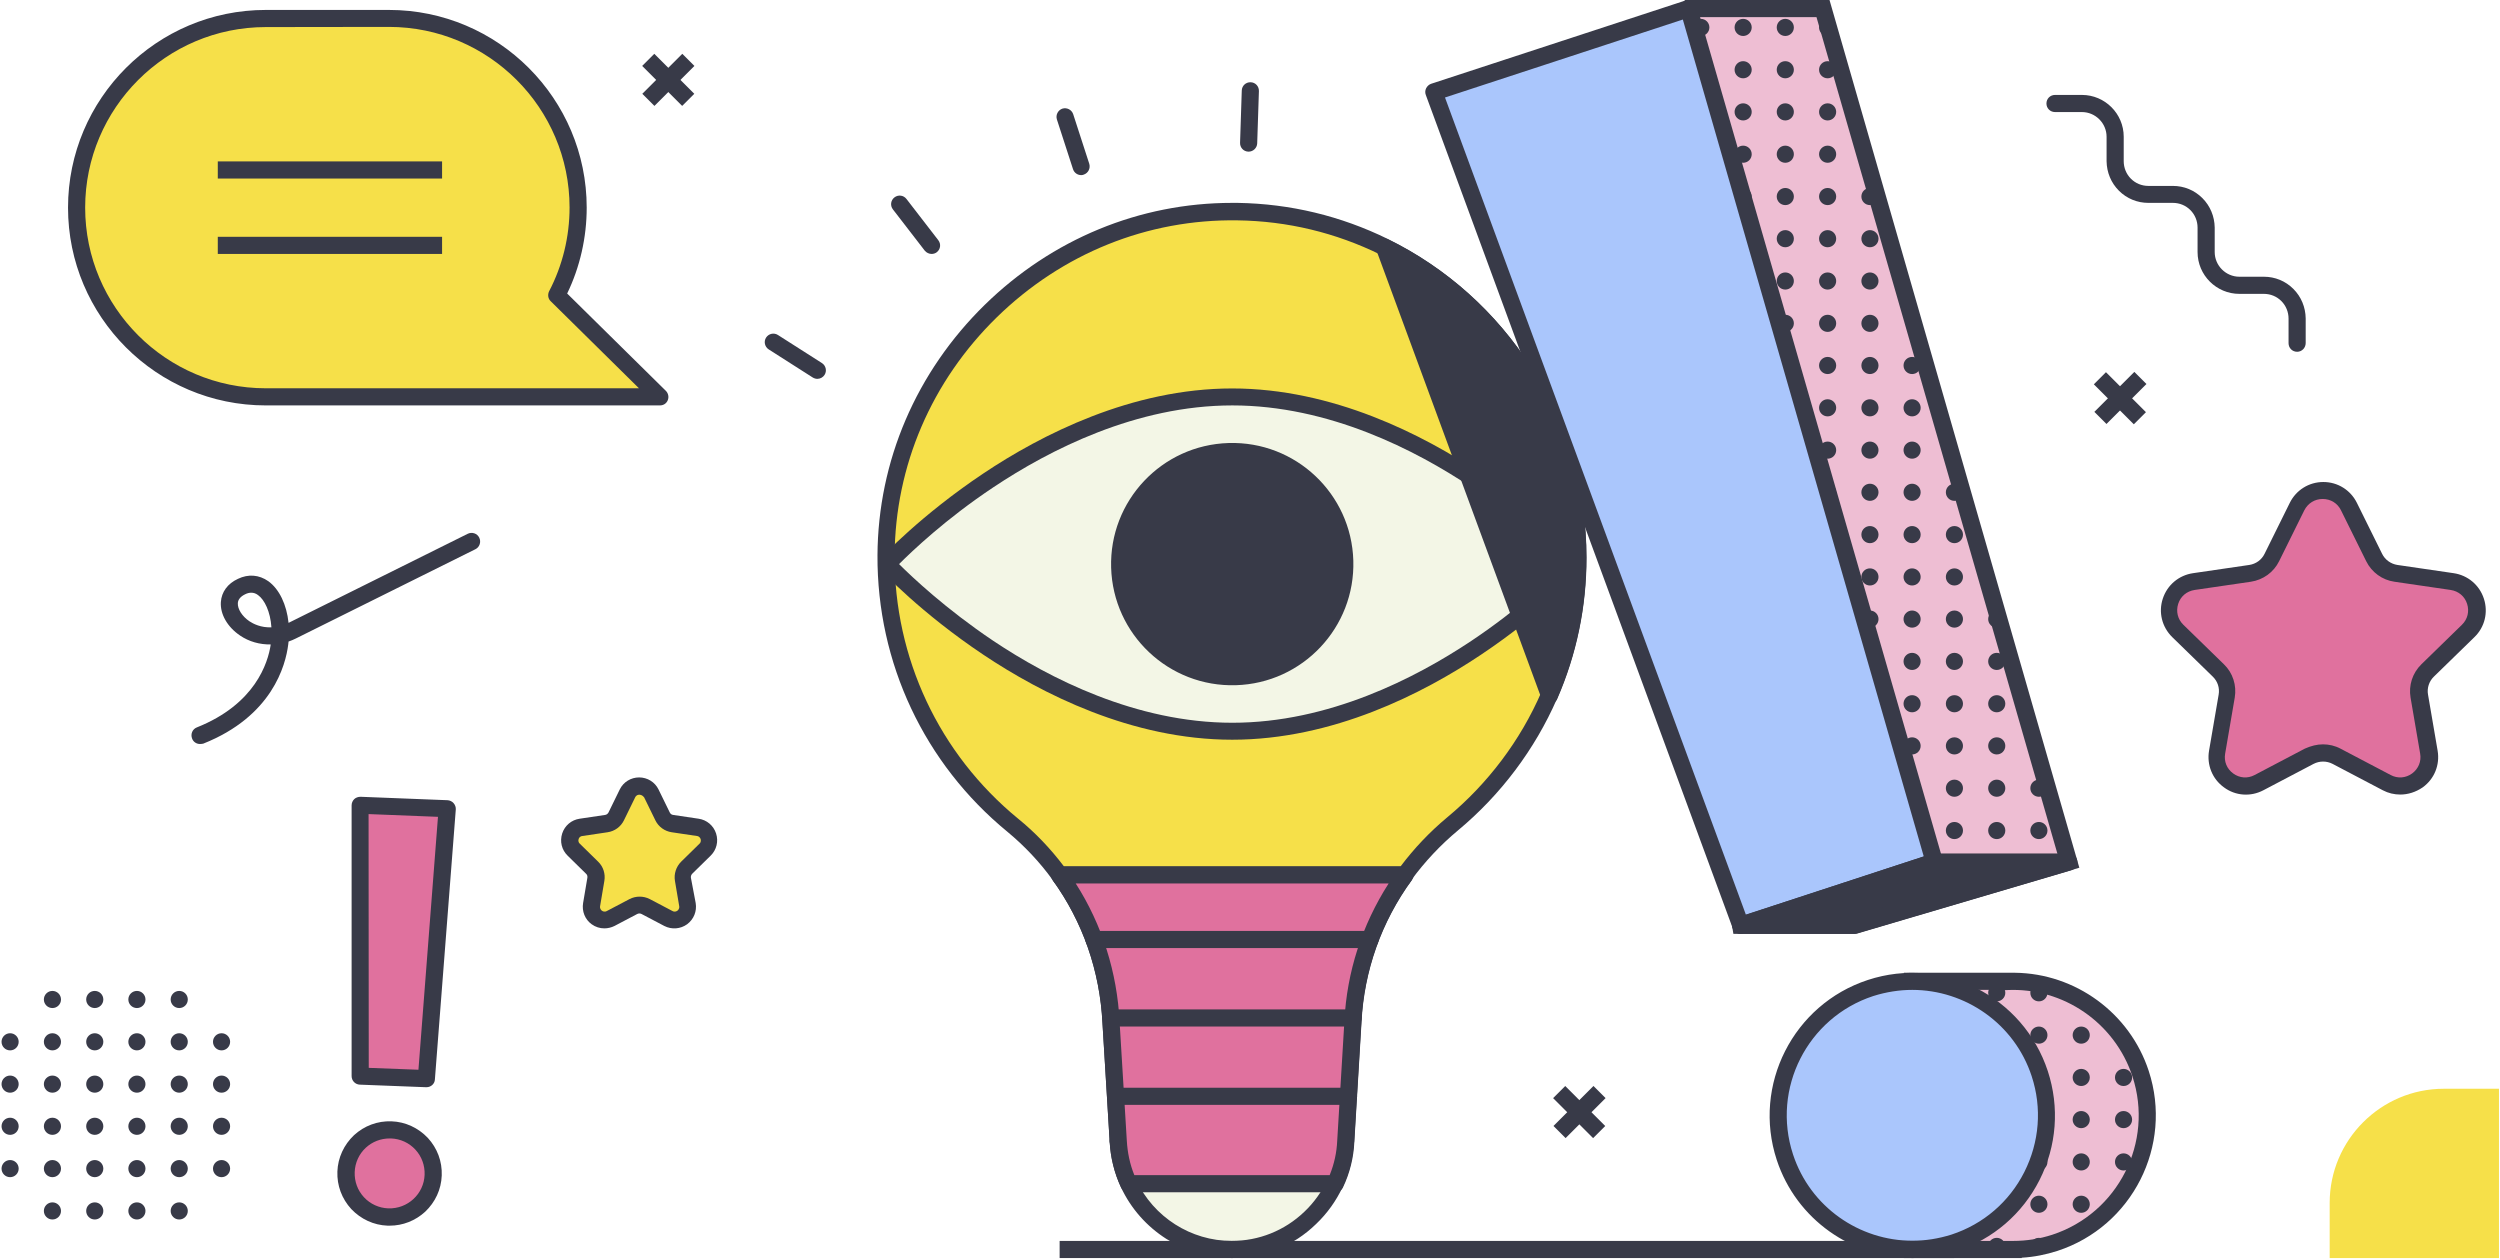
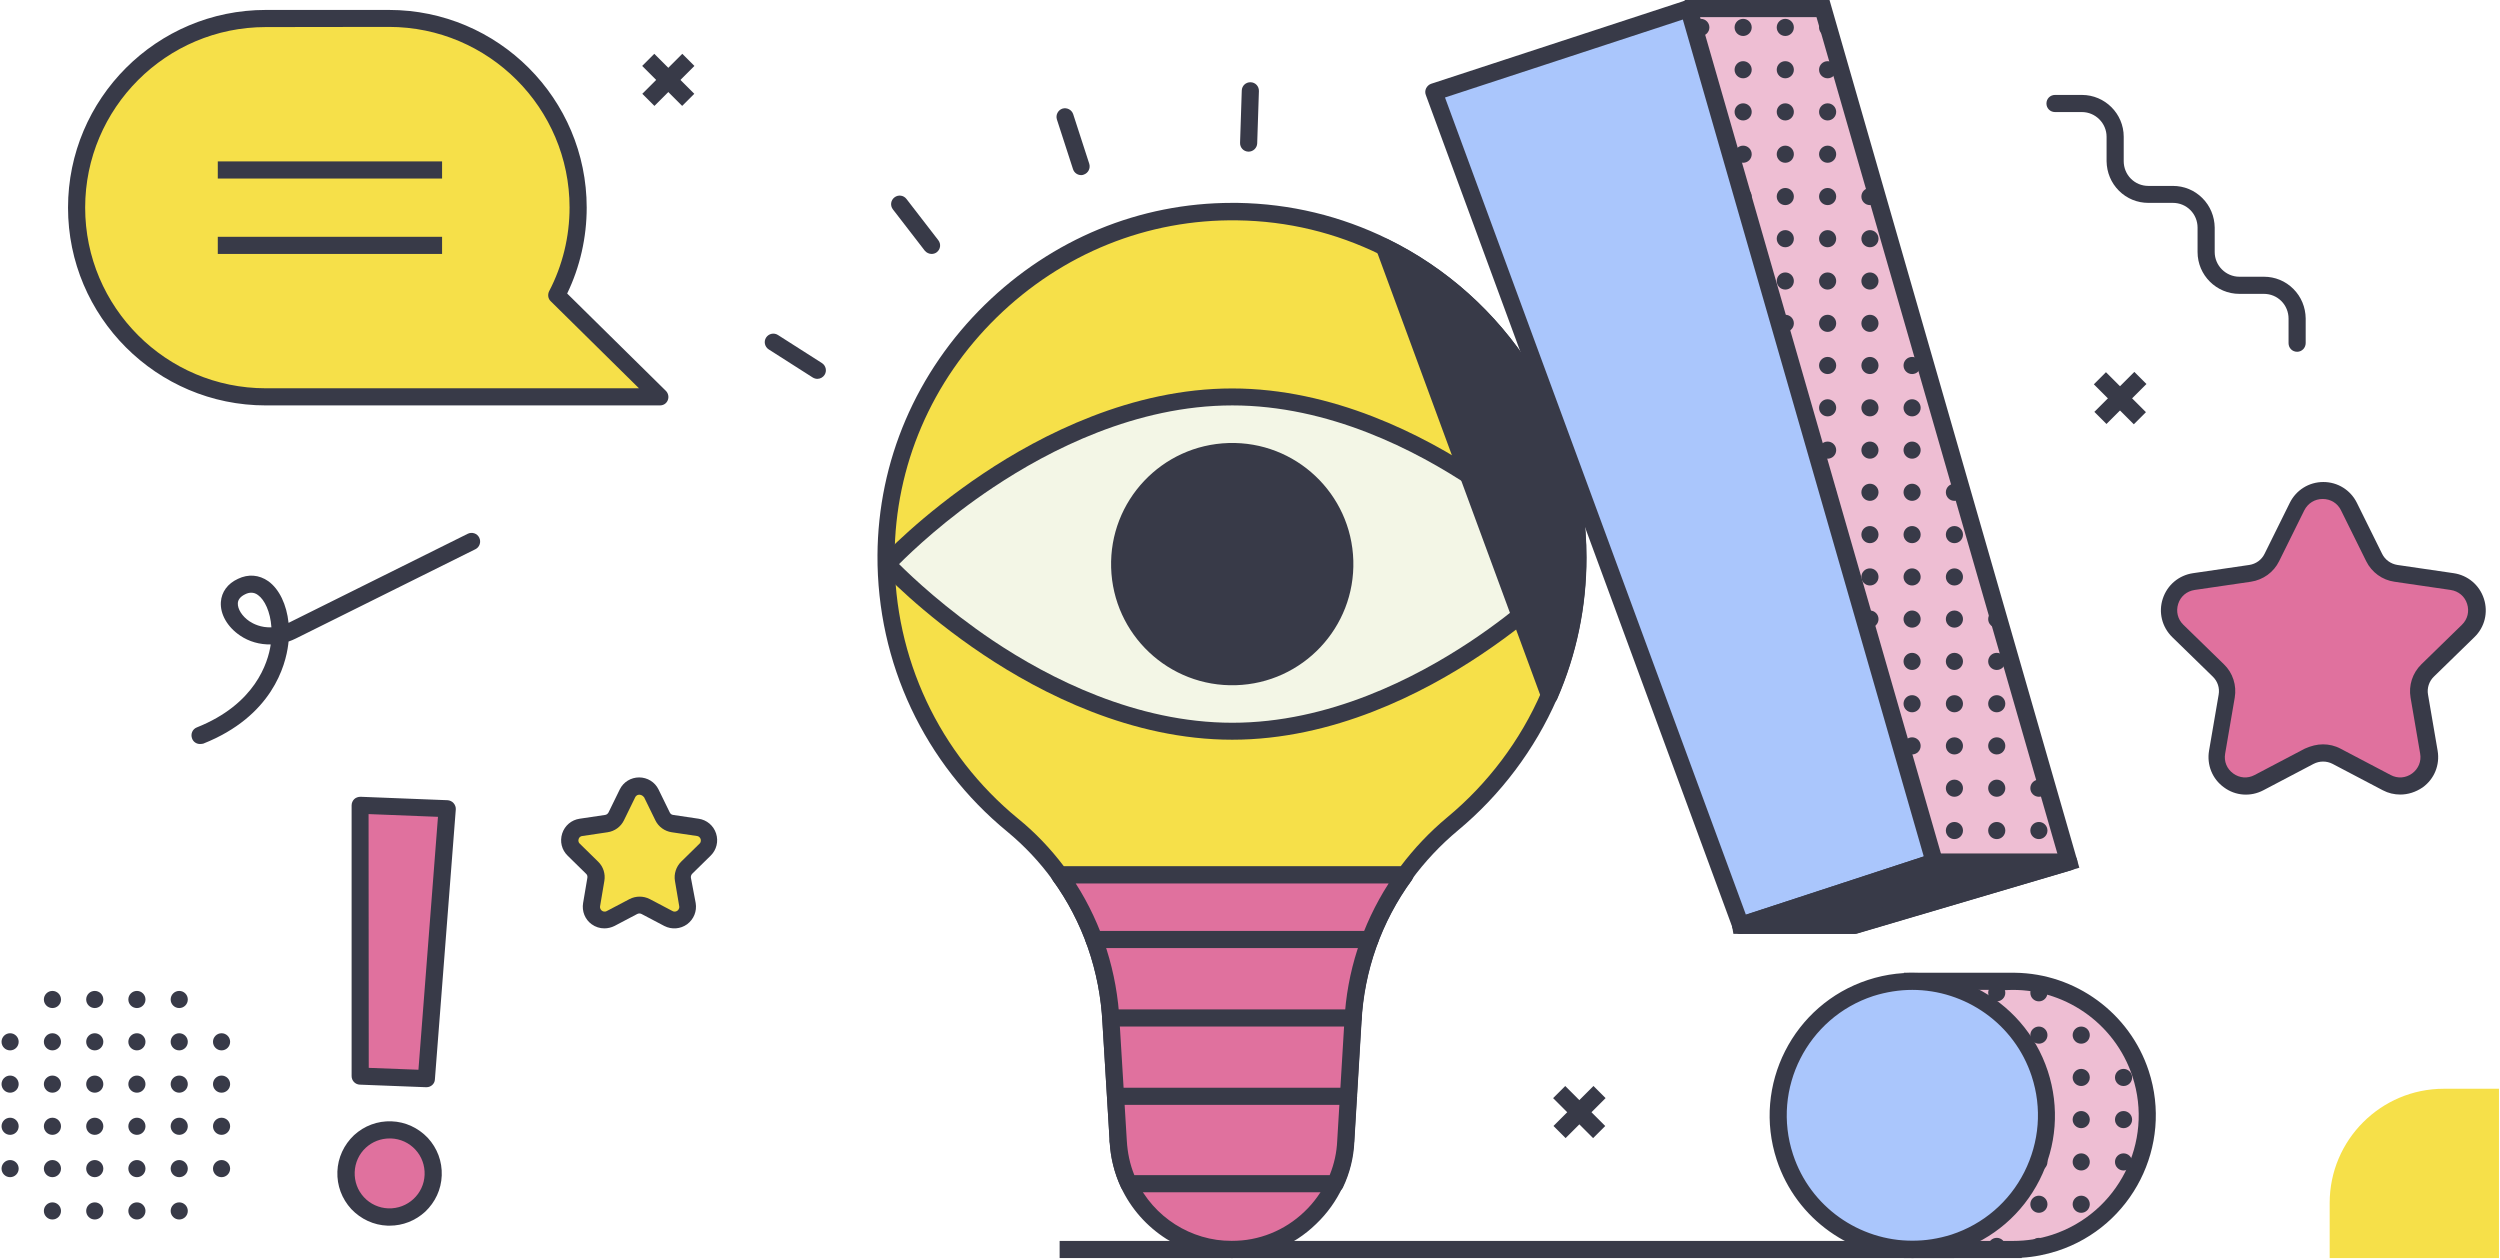
<svg xmlns="http://www.w3.org/2000/svg" width="1459px" height="735px" viewBox="0 0 1459 735" version="1.1">
  <g id="Page-1" stroke="none" stroke-width="1" fill="none" fill-rule="evenodd">
    <g id="genius-idea" transform="translate(-241, -183)">
      <g id="Group" transform="translate(220, 169)">
        <g transform="translate(533, 132)" fill-rule="nonzero">
          <g>
            <g>
              <path d="M408.9,207.5 C408.9,236.1 403,263.2 392.3,287.9 C379.6,317.2 360.1,342.9 335.9,363 C325.3,371.8 315.9,381.8 308,392.7 L106.4,392.7 C98.6,382 89.5,372.2 79.1,363.7 C33.7,326.4 4.8,269.7 5.2,206.3 C5.9,95.1 99.3,3.9 210.4,5.6 C241.1,6.1 270,13.4 295.9,26.1 C362.8,59 408.9,127.8 408.9,207.5 Z" id="Path" fill="#F6E049" />
              <path d="M310.4,397.6 L103.8,397.6 L102.3,395.5 C94.7,385 85.8,375.6 75.9,367.4 C27.4,327.6 -0.2,268.8 0.098,206.1 C0.4,151 22.7,99.1 62.7,59.9 C102,21.5 153.1,0.4 207,0.4 C208.1,0.4 209.2,0.4 210.3,0.4 C241,0.9 270.5,8 298,21.5 C332.2,38.3 361.1,64.2 381.6,96.4 C402.7,129.5 413.8,167.8 413.8,207.3 C413.8,235.9 408.1,263.6 396.7,289.7 C383.8,319.3 363.8,345.9 338.9,366.6 C328.7,375.1 319.6,384.8 311.8,395.4 L310.4,397.6 Z M108.9,387.6 L305.4,387.6 C313.3,377.1 322.4,367.5 332.6,359 C356.4,339.3 375.4,314 387.6,285.8 C398.4,261 403.8,234.7 403.8,207.4 C403.8,169.9 393.2,133.4 373.2,101.9 C353.7,71.2 326.2,46.6 293.6,30.6 C267.5,17.8 239.4,11 210.2,10.6 C157.7,9.8 107.9,29.9 69.7,67.2 C31.6,104.5 10.4,153.9 10.097,206.3 C9.8,266 36,321.9 82.2,359.8 C92.2,367.9 101.1,377.3 108.9,387.6 Z" id="Shape" fill="#383A48" />
            </g>
            <g transform="translate(102, 389)" id="Path">
              <path d="M205.9,3.6 C187.9,28.4 177.1,57.9 175.6,89.1 L171.4,158.9 L38.6,158.9 L34.4,89.7 C32.9,58.4 22.4,28.4 4.3,3.6" fill="#F6E049" />
              <path d="M171.4,164 L38.6,164 C36,164 33.8,161.9 33.6,159.3 L29.4,90.1 C27.9,59.7 17.9,30.9 0.3,6.6 L8.4,0.7 C27.1,26.6 37.9,57.3 39.4,89.5 L43.3,153.9 L166.6,153.9 L170.5,88.8 C172,57.1 182.8,26.6 201.8,0.6 L209.9,6.5 C192.1,30.9 182,59.6 180.5,89.3 L176.3,159.2 C176.2,161.9 174,164 171.4,164 Z" fill="#383A48" />
            </g>
            <g transform="translate(135, 542)" id="Path">
-               <path d="M138.4,6 C138,14.9 135.8,23.2 132.3,30.8 C128.8,38.4 123.8,45.2 117.9,50.9 C106,62.3 89.8,69.2 72.1,69.2 C45.5,69.2 22.4,53.5 11.8,30.8 C8.3,23.2 6.1,14.8 5.7,6" fill="#F3F6E6" />
+               <path d="M138.4,6 C138,14.9 135.8,23.2 132.3,30.8 C128.8,38.4 123.8,45.2 117.9,50.9 C106,62.3 89.8,69.2 72.1,69.2 C45.5,69.2 22.4,53.5 11.8,30.8 C8.3,23.2 6.1,14.8 5.7,6" fill="#E0719E" />
              <path d="M72,74.2 C44.3,74.2 18.9,58 7.2,32.9 C3.3,24.5 1.1,15.5 0.6,6.2 C0.5,3.4 2.6,1.1 5.3,1 C8,0.9 10.4,3 10.5,5.7 C10.9,13.7 12.8,21.5 16.1,28.7 C26.2,50.3 48,64.2 71.8,64.2 C87.7,64.2 102.7,58.2 114.2,47.2 C119.8,41.9 124.3,35.6 127.6,28.6 C131,21.4 132.9,13.6 133.2,5.6 C133.3,2.8 135.7,0.7 138.4,0.8 C141.2,0.9 143.3,3.3 143.2,6 C142.8,15.3 140.5,24.3 136.6,32.7 C132.8,40.8 127.6,48.1 121.1,54.3 C107.9,67.2 90.4,74.2 72,74.2 Z" fill="#383A48" />
            </g>
            <g transform="translate(101, 387)">
              <path d="M206.9,5.6 C188.9,30.4 178.1,59.9 176.6,91.1 L172.4,160.9 C172,169.8 169.8,178.1 166.3,185.7 L45.7,185.7 C42.2,178.1 40,169.7 39.6,160.9 L35.4,91.7 C33.9,60.4 23.4,30.4 5.3,5.6 L206.9,5.6 L206.9,5.6 Z" id="Path" fill="#E0719E" />
              <path d="M166.3,190.8 L45.7,190.8 C43.8,190.8 42,189.7 41.2,187.9 C37.3,179.5 35.1,170.5 34.6,161.2 L30.4,92.1 C28.9,61.7 18.9,32.9 1.3,8.6 C0.2,7.1 -5.49560397e-15,5.1 0.9,3.4 C1.8,1.7 3.5,0.7 5.4,0.7 L206.9,0.7 C208.8,0.7 210.5,1.8 211.4,3.4 C212.3,5.1 212.1,7.1 211,8.6 C193.2,33 183.1,61.7 181.6,91.4 L177.4,161.3 C177,170.5 174.8,179.5 170.8,187.9 C170,189.7 168.2,190.8 166.3,190.8 Z M49,180.8 L163,180.8 C165.6,174.4 167.1,167.7 167.4,160.7 L171.6,90.8 C173,62.3 181.9,34.8 197.4,10.6 L14.8,10.6 C30.2,34.7 39,62.5 40.4,91.5 L44.6,160.6 C45,167.7 46.4,174.4 49,180.8 Z" id="Shape" fill="#383A48" />
            </g>
          </g>
          <g transform="translate(0, 108)">
            <path d="M408.6,103.2 C408.6,103.2 318.4,200.7 207.1,200.7 C95.8,200.7 5.6,103.2 5.6,103.2 C5.6,103.2 95.8,5.7 207.1,5.7 C318.4,5.7 408.6,103.2 408.6,103.2 Z" id="Path" fill="#F3F6E6" />
            <path d="M207.1,205.7 C148.4,205.7 95.7,178.7 61.9,156.1 C25.4,131.7 2.9,107.6 2,106.6 C0.2,104.7 0.2,101.7 2,99.8 C2.9,98.8 25.4,74.7 61.9,50.3 C95.7,27.7 148.4,0.7 207.1,0.7 C265.8,0.7 318.5,27.7 352.3,50.3 C388.8,74.7 411.3,98.8 412.2,99.8 C414,101.7 414,104.7 412.2,106.6 C411.3,107.6 388.8,131.7 352.3,156.1 C318.5,178.7 265.9,205.7 207.1,205.7 Z M12.7,103.2 C20.2,110.7 40,129.4 67.7,148 C100.3,169.8 151,195.8 207.2,195.8 C263.4,195.8 314,169.8 346.7,148 C374.4,129.5 394.2,110.7 401.7,103.2 C394.2,95.7 374.4,77 346.7,58.4 C314.1,36.6 263.4,10.6 207.2,10.6 C151,10.6 100.4,36.6 67.7,58.4 C39.9,76.9 20.2,95.7 12.7,103.2 Z" id="Shape" fill="#383A48" />
          </g>
          <circle id="Oval" fill="#383A48" transform="translate(207.1287, 211.2173) rotate(-1.682281) translate(-207.1287, -211.2173) " cx="207.129" cy="211.217" r="70.702" />
          <path d="M287.5,435.3 L126.5,435.3 C123.7,435.3 121.5,433.1 121.5,430.3 C121.5,427.5 123.7,425.3 126.5,425.3 L287.5,425.3 C290.3,425.3 292.5,427.5 292.5,430.3 C292.5,433.1 290.3,435.3 287.5,435.3 Z" id="Path" fill="#383A48" />
          <path d="M277.6,481.1 L136.5,481.1 C133.7,481.1 131.5,478.9 131.5,476.1 C131.5,473.3 133.7,471.1 136.5,471.1 L277.6,471.1 C280.4,471.1 282.6,473.3 282.6,476.1 C282.6,478.9 280.4,481.1 277.6,481.1 Z" id="Path" fill="#383A48" />
          <path d="M275,526.8 L139.1,526.8 C136.3,526.8 134.1,524.6 134.1,521.8 C134.1,519 136.3,516.8 139.1,516.8 L275,516.8 C277.8,516.8 280,519 280,521.8 C280,524.6 277.7,526.8 275,526.8 Z" id="Path" fill="#383A48" />
        </g>
        <g transform="translate(217, 479)" fill-rule="nonzero">
          <g transform="translate(9, 0)">
            <polygon id="Path" fill="#E0719E" points="43.9 164.5 5.2 163 5.2 5 56.1 7" />
            <path d="M43.9,169.5 C43.8,169.5 43.8,169.5 43.7,169.5 L5,168 C2.3,167.9 0.2,165.7 0.2,163 L0.2,5 C0.2,3.6 0.8,2.3 1.7,1.4 C2.6,0.5 4,0 5.4,0 L56.2,2 C57.6,2.1 58.8,2.7 59.7,3.7 C60.6,4.7 61.1,6.1 61,7.4 L48.8,165 C48.7,167.5 46.5,169.5 43.9,169.5 Z M10.2,158.2 L39.2,159.3 L50.6,11.7 L10.1,10.1 L10.2,158.2 Z" id="Shape" fill="#383A48" />
          </g>
          <g transform="translate(0, 189)">
            <circle id="Oval" fill="#E0719E" cx="31.4" cy="30.9" r="25.4" />
            <path d="M31.4,61.3 C31,61.3 30.6,61.3 30.2,61.3 C22.1,61 14.6,57.5 9,51.6 C3.5,45.6 0.6,37.9 0.9,29.7 C1.2,21.6 4.7,14.1 10.6,8.5 C16.6,3 24.3,0.1 32.5,0.4 C40.6,0.7 48.1,4.2 53.7,10.1 C59.2,16.1 62.1,23.8 61.8,32 C61.5,40.2 58,47.6 52.1,53.2 C46.4,58.4 39.1,61.3 31.4,61.3 Z M31.4,10.4 C26.2,10.4 21.3,12.3 17.5,15.8 C13.5,19.5 11.2,24.6 11,30 C10.8,35.5 12.7,40.7 16.4,44.7 C20.1,48.7 25.2,51 30.6,51.2 C41.9,51.6 51.4,42.8 51.8,31.6 C52,26.1 50.1,20.9 46.4,16.9 C42.7,12.9 37.6,10.6 32.2,10.4 C31.9,10.4 31.6,10.4 31.4,10.4 Z" id="Shape" fill="#383A48" />
          </g>
        </g>
        <g transform="translate(348, 467)" fill-rule="nonzero">
          <path d="M53,10 L59.6,23.5 C60.7,25.8 62.9,27.3 65.4,27.7 L80.2,29.9 C86.5,30.8 89,38.5 84.4,42.9 L73.7,53.4 C71.9,55.2 71.1,57.7 71.5,60.2 L74,75 C75.1,81.2 68.5,86 62.9,83.1 L49.6,76.1 C47.4,74.9 44.7,74.9 42.5,76.1 L29.2,83.1 C23.6,86 17,81.3 18.1,75 L20.6,60.2 C21,57.7 20.2,55.2 18.4,53.4 L7.7,42.9 C3.2,38.5 5.7,30.8 11.9,29.9 L26.7,27.7 C29.2,27.3 31.3,25.8 32.5,23.5 L39.1,10 C42.1,4.3 50.2,4.3 53,10 Z" id="Path" fill="#F6E049" />
          <path d="M25.7,88.8 C23.1,88.8 20.5,88 18.3,86.4 C14.4,83.6 12.5,78.8 13.3,74 L15.8,59.2 C15.9,58.3 15.7,57.5 15,56.9 L4.3,46.4 C0.8,43 -0.4,38.1 1.1,33.4 C2.6,28.8 6.5,25.5 11.3,24.8 L26.1,22.6 C27,22.5 27.7,21.9 28.1,21.2 L34.7,7.7 C36.8,3.4 41.2,0.7 46,0.7 C50.8,0.7 55.2,3.4 57.3,7.7 L63.9,21.2 C64.3,22 65,22.5 65.9,22.6 L80.7,24.8 C85.5,25.5 89.4,28.8 90.9,33.4 C92.4,38 91.2,43 87.7,46.4 L77,56.9 C76.4,57.5 76.1,58.4 76.2,59.2 L79,74 C79.8,78.8 77.9,83.5 74,86.4 C70.1,89.2 65,89.6 60.7,87.4 L47.4,80.4 C46.6,80 45.7,80 44.9,80.4 L31.6,87.4 C29.8,88.3 27.7,88.8 25.7,88.8 Z M46.1,10.8 C45.6,10.8 44.4,10.9 43.7,12.3 L37.1,25.8 C35.3,29.5 31.7,32.1 27.6,32.7 L12.8,34.9 C11.3,35.1 10.8,36.2 10.7,36.7 C10.5,37.2 10.3,38.4 11.4,39.4 L22.1,49.9 C25.1,52.8 26.4,57 25.7,61.1 L23.2,75.9 C23,77.4 23.9,78.2 24.3,78.5 C24.7,78.8 25.8,79.4 27.1,78.7 L40.4,71.7 C44.1,69.8 48.5,69.8 52.2,71.7 L65.5,78.7 C66.8,79.4 67.9,78.8 68.3,78.5 C68.7,78.2 69.6,77.4 69.4,75.9 L66.9,61.1 C66.2,57 67.6,52.8 70.5,49.9 L81.2,39.4 C82.3,38.4 82,37.2 81.9,36.7 C81.7,36.2 81.2,35.1 79.8,34.9 L65,32.7 C60.9,32.1 57.3,29.5 55.5,25.8 L48.9,12.3 C47.8,10.9 46.6,10.8 46.1,10.8 Z" id="Shape" fill="#383A48" />
        </g>
        <g transform="translate(1282, 295)" fill-rule="nonzero">
          <path d="M109.8,14.7 L124.5,44.4 C127,49.4 131.7,52.8 137.2,53.6 L170,58.4 C183.9,60.4 189.4,77.4 179.4,87.2 L155.7,110.3 C151.7,114.2 149.9,119.8 150.8,125.2 L156.4,157.9 C158.8,171.7 144.3,182.2 131.9,175.7 L102.6,160.3 C97.7,157.7 91.8,157.7 86.9,160.3 L57.6,175.7 C45.2,182.2 30.7,171.7 33.1,157.9 L38.7,125.2 C39.6,119.7 37.8,114.1 33.8,110.3 L10.1,87.2 C0.1,77.4 5.6,60.4 19.5,58.4 L52.3,53.6 C57.8,52.8 62.6,49.3 65,44.4 L79.7,14.7 C85.7,2.1 103.6,2.1 109.8,14.7 Z" id="Path" fill="#E0719E" />
          <path d="M139.8,182.7 C136.3,182.7 132.8,181.9 129.6,180.2 L100.3,164.8 C96.8,163 92.7,163 89.2,164.8 L59.9,180.2 C52.5,184.1 43.6,183.5 36.9,178.5 C30.1,173.6 26.8,165.4 28.2,157.1 L33.8,124.4 C34.5,120.5 33.2,116.6 30.4,113.9 L6.7,90.8 C0.7,84.9 -1.4,76.3 1.2,68.4 C3.8,60.4 10.6,54.7 18.9,53.5 L51.7,48.7 C55.6,48.1 58.9,45.7 60.6,42.2 L75.3,12.5 C79,5 86.5,0.3 94.9,0.3 C103.3,0.3 110.8,5 114.5,12.5 L129.2,42.2 C130.9,45.7 134.3,48.1 138.1,48.7 L170.9,53.5 C179.2,54.7 186,60.4 188.6,68.4 C191.2,76.4 189.1,85 183.1,90.8 L159.4,113.9 C156.6,116.6 155.3,120.6 156,124.4 L161.6,157.1 C163,165.4 159.7,173.6 152.9,178.5 C148.8,181.3 144.3,182.7 139.8,182.7 Z M94.7,153.4 C98.2,153.4 101.7,154.2 104.9,155.9 L134.2,171.3 C138.3,173.5 143,173.1 146.7,170.4 C150.4,167.7 152.2,163.3 151.4,158.8 L145.8,126.1 C144.6,119 146.9,111.8 152.1,106.7 L175.8,83.6 C179.1,80.4 180.2,75.8 178.8,71.4 C177.4,67 173.8,64 169.2,63.3 L136.4,58.5 C129.3,57.5 123.1,53 119.9,46.5 L105.2,16.8 C103.2,12.7 99.2,10.2 94.5,10.2 C89.9,10.2 85.9,12.7 83.8,16.8 L69.1,46.5 C65.9,53 59.8,57.4 52.6,58.5 L19.8,63.3 C15.2,64 11.6,67 10.2,71.4 C8.8,75.8 9.9,80.4 13.2,83.6 L36.9,106.7 C42.1,111.7 44.4,119 43.2,126.1 L37.6,158.8 C36.8,163.4 38.6,167.7 42.3,170.4 C46,173.1 50.7,173.5 54.8,171.3 L84.1,155.9 C87.7,154.3 91.2,153.4 94.7,153.4 Z" id="Shape" fill="#383A48" />
        </g>
        <g transform="translate(60, 19)">
          <g fill-rule="nonzero">
            <path d="M116.1,5.8 L188,5.8 C249,5.8 298.4,55.2 298.4,116.2 L298.4,116.2 C298.4,134.6 293.9,152 285.9,167.3 L346.1,226.6 L188,226.6 L116.1,226.6 C55.1,226.6 5.7,177.2 5.7,116.2 L5.7,116.2 C5.7,55.2 55.1,5.8 116.1,5.8 Z" id="Path" fill="#F6E049" />
            <path d="M346.1,231.6 L116.1,231.6 C52.4,231.6 0.7,179.8 0.7,116.2 C0.7,52.5 52.5,0.8 116.1,0.8 L188,0.8 C251.7,0.8 303.4,52.6 303.4,116.2 C303.4,133.5 299.5,150.8 292,166.3 L349.6,223.1 C351,224.5 351.5,226.7 350.7,228.6 C349.9,230.5 348.2,231.6 346.1,231.6 Z M116.1,10.8 C58,10.8 10.7,58.1 10.7,116.2 C10.7,174.3 58,221.6 116.1,221.6 L333.9,221.6 L282.4,170.8 C280.8,169.3 280.5,166.9 281.5,164.9 C289.3,150 293.4,133.1 293.4,116.1 C293.4,58 246.1,10.7 188,10.7 L116.1,10.8 L116.1,10.8 Z" id="Shape" fill="#383A48" />
          </g>
          <g transform="translate(88, 89)">
            <line x1="130.9" y1="5.2" x2="0.1" y2="5.2" id="Path" />
            <rect id="Rectangle" fill="#383A48" fill-rule="nonzero" x="0.1" y="0.2" width="130.9" height="10" />
          </g>
          <g transform="translate(88, 133)">
            <line x1="130.9" y1="5.2" x2="0.1" y2="5.2" id="Path" />
            <rect id="Rectangle" fill="#383A48" fill-rule="nonzero" x="0.1" y="0.2" width="130.9" height="10" />
          </g>
        </g>
        <g transform="translate(467, 62)" fill="#383A48" fill-rule="nonzero" id="Path">
          <path d="M97.7,100.2 C96.2,100.2 94.7,99.5 93.7,98.3 L75.1,74.2 C73.4,72 73.8,68.9 76,67.2 C78.2,65.5 81.3,65.9 83,68.1 L101.6,92.2 C103.3,94.4 102.9,97.5 100.7,99.2 C99.8,99.9 98.7,100.2 97.7,100.2 Z" />
          <path d="M185,54.2 C182.9,54.2 180.9,52.9 180.2,50.7 L170.8,21.7 C170,19.1 171.4,16.3 174,15.4 C176.6,14.6 179.4,16 180.3,18.6 L189.7,47.6 C190.5,50.2 189.1,53 186.5,53.9 C186,54.1 185.5,54.2 185,54.2 Z" />
          <path d="M282.7,40.5 C282.6,40.5 282.6,40.5 282.5,40.5 C279.7,40.4 277.6,38.1 277.7,35.3 L278.7,4.8 C278.8,2 281.1,-0.1 283.9,1.42108547e-13 C286.7,0.1 288.8,2.4 288.7,5.2 L287.7,35.7 C287.6,38.3 285.4,40.5 282.7,40.5 Z" />
          <path d="M31,173.1 C30.1,173.1 29.1,172.8 28.3,172.3 L2.6,155.9 C0.3,154.4 -0.4,151.3 1.1,149 C2.6,146.7 5.7,146 8,147.5 L33.7,163.9 C36,165.4 36.7,168.5 35.2,170.8 C34.3,172.2 32.7,173.1 31,173.1 Z" />
        </g>
        <path d="M137.7,448.2 C135.7,448.2 133.8,447 133.1,445 C132.1,442.4 133.3,439.5 135.9,438.5 C169.8,425 177.4,401 179,390.1 C172.6,390.2 166.4,388.5 161.1,384.9 C153.7,379.9 149.4,372.4 149.9,365.3 C150.3,359.5 153.8,354.6 159.9,351.8 C165.9,348.9 172.2,349.4 177.6,353.2 C184,357.8 188.3,366.9 189.4,377.5 L294,325.5 C296.5,324.3 299.5,325.3 300.7,327.8 C301.9,330.3 300.9,333.3 298.5,334.5 L193.7,386.6 C192.3,387.3 190.9,387.9 189.4,388.4 C189.3,389 189.3,389.6 189.2,390.2 C187.7,402.2 179.9,432 139.6,448 C139,448.1 138.3,448.2 137.7,448.2 Z M167.6,359.9 C166.5,359.9 165.3,360.2 164.1,360.8 C161.4,362.1 159.9,363.9 159.8,366 C159.6,369.4 162.3,373.7 166.6,376.6 C168.7,378 173.3,380.4 179.4,380.1 C178.8,371 175.4,364 171.6,361.3 C170.3,360.3 169,359.9 167.6,359.9 Z" id="Shape" fill="#383A48" fill-rule="nonzero" />
        <path d="M1361.6,219.3 C1358.8,219.3 1356.6,217.1 1356.6,214.3 L1356.6,199.9 C1356.6,196.1 1355.1,192.4 1352.4,189.7 C1349.7,187 1346.1,185.5 1342.2,185.5 L1342.2,185.5 L1327.9,185.5 L1327.9,185.5 C1314.5,185.5 1303.5,174.6 1303.5,161.1 L1303.5,146.8 C1303.5,143 1302,139.3 1299.3,136.6 C1296.6,133.9 1293,132.4 1289.1,132.4 L1289.1,132.4 L1274.8,132.4 L1274.8,132.4 C1268.3,132.4 1262.2,129.9 1257.6,125.3 C1253,120.7 1250.5,114.6 1250.4,108.1 L1250.4,93.8 C1250.4,85.9 1243.9,79.4 1236,79.4 L1236,79.4 L1220.3,79.4 L1220.3,79.4 C1217.5,79.4 1215.3,77.2 1215.3,74.4 C1215.3,71.6 1217.5,69.4 1220.3,69.4 L1236,69.4 L1236,69.4 C1249.4,69.4 1260.4,80.3 1260.4,93.8 L1260.4,108.1 C1260.4,111.9 1261.9,115.6 1264.6,118.3 C1267.3,121 1270.9,122.5 1274.8,122.5 L1274.8,122.5 L1289.1,122.5 L1289.1,122.5 C1295.6,122.5 1301.7,125 1306.3,129.6 C1310.9,134.2 1313.4,140.3 1313.5,146.8 L1313.5,161.1 C1313.5,169 1320,175.5 1327.9,175.5 L1327.9,175.5 L1342.2,175.5 L1342.2,175.5 C1348.7,175.5 1354.8,178 1359.4,182.6 C1364,187.2 1366.5,193.3 1366.6,199.8 L1366.6,214.2 C1366.6,217 1364.4,219.3 1361.6,219.3 L1361.6,219.3 Z" id="Path" fill="#383A48" fill-rule="nonzero" />
        <g transform="translate(1242, 231)">
          <g transform="translate(1, 0)">
            <line x1="3.6" y1="27" x2="26.9" y2="3.7" id="Path" />
            <rect id="Rectangle" fill="#383A48" fill-rule="nonzero" transform="translate(15.46671, 15.23392) rotate(-44.99595) translate(-15.46671, -15.23392) " x="-1.034" y="10.234" width="33.002" height="10.001" />
          </g>
          <g>
            <line x1="27.9" y1="27" x2="4.6" y2="3.7" id="Path" />
            <rect id="Rectangle" fill="#383A48" fill-rule="nonzero" transform="translate(16.16636, 15.41682) rotate(-45) translate(-16.16636, -15.41682) " x="11.166" y="-1.083" width="10" height="33" />
          </g>
        </g>
        <g transform="translate(395, 45)">
          <g>
            <line x1="4.4" y1="27.3" x2="27.7" y2="4" id="Path" />
            <rect id="Rectangle" fill="#383A48" fill-rule="nonzero" transform="translate(16.05306, 15.60762) rotate(-44.99595) translate(-16.05306, -15.60762) " x="-0.448" y="10.607" width="33.002" height="10.001" />
          </g>
          <g>
            <line x1="27.7" y1="27.3" x2="4.4" y2="4" id="Path" />
            <rect id="Rectangle" fill="#383A48" fill-rule="nonzero" transform="translate(15.98016, 15.60646) rotate(-45) translate(-15.98016, -15.60646) " x="10.98" y="-0.893" width="10" height="33" />
          </g>
        </g>
        <g transform="translate(927, 647)">
          <g>
            <line x1="3.9" y1="27.6" x2="27.2" y2="4.3" id="Path" />
            <rect id="Rectangle" fill="#383A48" fill-rule="nonzero" transform="translate(15.81134, 15.98753) rotate(-44.99595) translate(-15.81134, -15.98753) " x="-0.69" y="10.987" width="33.002" height="10.001" />
          </g>
          <g>
            <line x1="27.2" y1="27.6" x2="3.9" y2="4.3" id="Path" />
            <rect id="Rectangle" fill="#383A48" fill-rule="nonzero" transform="translate(15.60156, 16.00814) rotate(-45) translate(-15.60156, -16.00814) " x="10.602" y="-0.492" width="10" height="33" />
          </g>
        </g>
        <g transform="translate(21, 592)" fill="#383A48" fill-rule="nonzero" id="Oval">
          <circle cx="129.3" cy="30" r="5" />
          <circle cx="129.3" cy="54.7" r="5" />
          <circle cx="129.3" cy="79.3" r="5" />
          <circle cx="129.3" cy="104" r="5" />
          <circle cx="104.6" cy="5.3" r="5" />
          <circle cx="104.6" cy="30" r="5" />
          <circle cx="104.6" cy="54.7" r="5" />
          <circle cx="104.6" cy="79.3" r="5" />
          <circle cx="104.6" cy="104" r="5" />
          <circle cx="104.6" cy="128.7" r="5" />
          <circle cx="79.9" cy="5.3" r="5" />
          <circle cx="79.9" cy="30" r="5" />
          <circle cx="79.9" cy="54.7" r="5" />
          <circle cx="79.9" cy="79.3" r="5" />
          <circle cx="79.9" cy="104" r="5" />
          <circle cx="79.9" cy="128.7" r="5" />
          <circle cx="55.3" cy="5.3" r="5" />
          <circle cx="55.3" cy="30" r="5" />
          <circle cx="55.3" cy="54.7" r="5" />
          <circle cx="55.3" cy="79.3" r="5" />
          <circle cx="55.3" cy="104" r="5" />
          <circle cx="55.3" cy="128.7" r="5" />
          <circle cx="30.6" cy="5.3" r="5" />
          <circle cx="30.6" cy="30" r="5" />
          <circle cx="30.6" cy="54.7" r="5" />
          <circle cx="30.6" cy="79.3" r="5" />
          <circle cx="30.6" cy="104" r="5" />
          <circle cx="30.6" cy="128.7" r="5" />
          <circle cx="5.9" cy="30" r="5" />
          <circle cx="5.9" cy="54.7" r="5" />
          <circle cx="5.9" cy="79.3" r="5" />
          <circle cx="5.9" cy="104" r="5" />
        </g>
        <path d="M1447.2,649.4 C1410.5,649.4 1380.6,679.3 1380.6,716 L1380.6,748.2 L1479.4,748.2 L1479.4,649.4 L1447.2,649.4 L1447.2,649.4 Z" id="Path" fill="#F6E049" fill-rule="nonzero" />
        <g transform="translate(823, 13)" fill-rule="nonzero">
          <g transform="translate(130, 1)">
            <g>
              <polygon id="Path" fill="#EEBED3" points="275.2 503 150 540 83.9 540 5.3 53.7 53.5 5 131.9 5" />
              <path d="M150.7,545 L79.6,545 L0,52 L51.5,0 L135.7,0 L281.5,506.4 L150.7,545 Z M88.1,535 L149.3,535 L269.1,499.6 L128.1,10 L55.6,10 L10.7,55.4 L88.1,535 Z" id="Shape" fill="#383A48" />
            </g>
            <g transform="translate(55, 11)" fill="#383A48" id="Oval">
              <circle cx="202.9" cy="449" r="5" />
              <circle cx="202.9" cy="473.7" r="5" />
              <circle cx="178.3" cy="350.3" r="5" />
              <circle cx="178.3" cy="375" r="5" />
              <circle cx="178.3" cy="399.7" r="5" />
              <circle cx="178.3" cy="424.3" r="5" />
              <circle cx="178.3" cy="449" r="5" />
              <circle cx="178.3" cy="473.7" r="5" />
              <circle cx="178.3" cy="498.3" r="5" />
              <circle cx="153.6" cy="276.3" r="5" />
              <circle cx="153.6" cy="301" r="5" />
              <circle cx="153.6" cy="325.7" r="5" />
              <circle cx="153.6" cy="350.3" r="5" />
              <circle cx="153.6" cy="375" r="5" />
              <circle cx="153.6" cy="399.7" r="5" />
              <circle cx="153.6" cy="424.3" r="5" />
              <circle cx="153.6" cy="449" r="5" />
              <circle cx="153.6" cy="473.7" r="5" />
              <circle cx="153.6" cy="498.3" r="5" />
              <circle cx="128.9" cy="202.3" r="5" />
              <circle cx="128.9" cy="227" r="5" />
              <circle cx="128.9" cy="251.7" r="5" />
              <circle cx="128.9" cy="276.3" r="5" />
              <circle cx="128.9" cy="301" r="5" />
              <circle cx="128.9" cy="325.7" r="5" />
              <circle cx="128.9" cy="350.3" r="5" />
              <circle cx="128.9" cy="375" r="5" />
              <circle cx="128.9" cy="399.7" r="5" />
              <circle cx="128.9" cy="424.3" r="5" />
              <circle cx="128.9" cy="449" r="5" />
              <circle cx="128.9" cy="473.7" r="5" />
              <circle cx="128.9" cy="498.3" r="5" />
              <circle cx="104.3" cy="103.7" r="5" />
              <circle cx="104.3" cy="128.3" r="5" />
              <circle cx="104.3" cy="153" r="5" />
              <circle cx="104.3" cy="177.7" r="5" />
              <circle cx="104.3" cy="202.3" r="5" />
              <circle cx="104.3" cy="227" r="5" />
              <circle cx="104.3" cy="251.7" r="5" />
              <circle cx="104.3" cy="276.3" r="5" />
              <circle cx="104.3" cy="301" r="5" />
              <circle cx="104.3" cy="325.7" r="5" />
              <circle cx="104.3" cy="350.3" r="5" />
              <circle cx="104.3" cy="375" r="5" />
              <circle cx="104.3" cy="399.7" r="5" />
              <circle cx="104.3" cy="424.3" r="5" />
              <circle cx="104.3" cy="449" r="5" />
              <circle cx="104.3" cy="473.7" r="5" />
              <circle cx="104.3" cy="498.3" r="5" />
              <circle cx="79.6" cy="5" r="5" />
              <circle cx="79.6" cy="29.7" r="5" />
              <circle cx="79.6" cy="54.3" r="5" />
              <circle cx="79.6" cy="79" r="5" />
              <circle cx="79.6" cy="103.7" r="5" />
              <circle cx="79.6" cy="128.3" r="5" />
              <circle cx="79.6" cy="153" r="5" />
              <circle cx="79.6" cy="177.7" r="5" />
              <circle cx="79.6" cy="202.3" r="5" />
              <circle cx="79.6" cy="227" r="5" />
              <circle cx="79.6" cy="251.7" r="5" />
              <circle cx="79.6" cy="276.3" r="5" />
              <circle cx="79.6" cy="301" r="5" />
              <circle cx="79.6" cy="325.7" r="5" />
              <circle cx="79.6" cy="350.3" r="5" />
              <circle cx="79.6" cy="375" r="5" />
              <circle cx="79.6" cy="399.7" r="5" />
              <circle cx="54.9" cy="5" r="5" />
              <circle cx="54.9" cy="29.7" r="5" />
              <circle cx="54.9" cy="54.3" r="5" />
              <circle cx="54.9" cy="79" r="5" />
              <circle cx="54.9" cy="103.7" r="5" />
              <circle cx="54.9" cy="128.3" r="5" />
              <circle cx="54.9" cy="153" r="5" />
              <circle cx="54.9" cy="177.7" r="5" />
              <circle cx="54.9" cy="202.3" r="5" />
              <circle cx="54.9" cy="227" r="5" />
              <circle cx="54.9" cy="251.7" r="5" />
              <circle cx="54.9" cy="276.3" r="5" />
              <circle cx="54.9" cy="301" r="5" />
              <circle cx="30.3" cy="5" r="5" />
              <circle cx="30.3" cy="29.7" r="5" />
              <circle cx="30.3" cy="54.3" r="5" />
              <circle cx="30.3" cy="79" r="5" />
              <circle cx="30.3" cy="103.7" r="5" />
              <circle cx="30.3" cy="128.3" r="5" />
              <circle cx="30.3" cy="153" r="5" />
              <circle cx="5.6" cy="5" r="5" />
            </g>
            <g transform="translate(179, 567)">
              <path d="M138.3,59.6 C127.1,25.3 94.4,4.1 60.1,5.8 L60.1,5.7 L5.1,5.7 L5.1,162.2 L63.9,162.2 L63.9,162.2 C72,162.2 80.2,161 88.3,158.3 C129.3,144.9 151.7,100.7 138.3,59.6 Z" id="Path" fill="#EEBED3" />
              <path d="M63.9,167.2 L0.1,167.2 L0.1,0.7 L64.9,0.7 C100.2,1.1 131.9,24.1 143,58 L143,58 C157.3,101.6 133.4,148.7 89.8,163 C83,165.2 76,166.6 68.9,167 L68.9,167.2 L63.9,167.2 Z M10.1,157.2 L63.9,157.2 C71.7,157.2 79.3,156 86.7,153.6 C125.1,141 146.1,99.6 133.5,61.2 L133.5,61.2 C123.2,29.9 93.1,9.2 60.3,10.8 L55.2,11.1 L55.2,10.7 L10.1,10.7 L10.1,157.2 L10.1,157.2 Z" id="Shape" fill="#383A48" />
            </g>
            <g transform="translate(178, 574)" fill="#383A48" id="Oval">
              <circle cx="129.3" cy="54.8" r="5" />
              <circle cx="129.3" cy="79.4" r="5" />
              <circle cx="129.3" cy="104.1" r="5" />
              <circle cx="104.6" cy="30.1" r="5" />
              <circle cx="104.6" cy="54.8" r="5" />
              <circle cx="104.6" cy="79.4" r="5" />
              <circle cx="104.6" cy="104.1" r="5" />
              <circle cx="104.6" cy="128.8" r="5" />
              <circle cx="79.9" cy="5.4" r="5" />
              <circle cx="79.9" cy="30.1" r="5" />
              <circle cx="79.9" cy="54.8" r="5" />
              <circle cx="79.9" cy="79.4" r="5" />
              <circle cx="79.9" cy="104.1" r="5" />
              <circle cx="79.9" cy="128.8" r="5" />
              <circle cx="79.9" cy="153.4" r="5" />
              <circle cx="55.3" cy="5.4" r="5" />
              <circle cx="55.3" cy="30.1" r="5" />
              <circle cx="55.3" cy="54.8" r="5" />
              <circle cx="55.3" cy="79.4" r="5" />
              <circle cx="55.3" cy="104.1" r="5" />
              <circle cx="55.3" cy="128.8" r="5" />
              <circle cx="55.3" cy="153.4" r="5" />
              <circle cx="30.6" cy="5.4" r="5" />
              <circle cx="30.6" cy="30.1" r="5" />
              <circle cx="30.6" cy="54.8" r="5" />
              <circle cx="30.6" cy="79.4" r="5" />
              <circle cx="30.6" cy="104.1" r="5" />
              <circle cx="30.6" cy="128.8" r="5" />
              <circle cx="30.6" cy="153.4" r="5" />
              <circle cx="5.9" cy="5.4" r="5" />
              <circle cx="5.9" cy="30.1" r="5" />
              <circle cx="5.9" cy="54.8" r="5" />
              <circle cx="5.9" cy="79.4" r="5" />
              <circle cx="5.9" cy="104.1" r="5" />
              <circle cx="5.9" cy="128.8" r="5" />
              <circle cx="5.9" cy="153.4" r="5" />
            </g>
          </g>
          <g>
            <g transform="translate(29, 0)">
              <polygon id="Path" fill="#AAC6FC" points="297.9 504 184.9 541 5.8 54.7 154.5 6" />
              <path d="M184.9,546 C182.9,546 181,544.7 180.2,542.7 L1.1,56.4 C0.6,55.1 0.7,53.7 1.3,52.5 C1.9,51.3 3,50.3 4.2,49.9 L152.9,1.2 C154.2,0.8 155.6,0.9 156.8,1.5 C158,2.1 158.9,3.2 159.3,4.5 L302.7,502.5 C303.4,505.1 302,507.8 299.5,508.6 L186.5,545.6 C185.9,545.9 185.4,546 184.9,546 Z M12.3,57.9 L187.9,534.8 L291.7,500.8 L151.1,12.4 L12.3,57.9 Z" id="Shape" fill="#383A48" />
            </g>
            <path d="M91.7,215.6 C71.2,183.4 42.3,157.5 8.1,140.7 C6.3,139.8 4.1,140.1 2.5,141.5 C1,142.9 0.5,145 1.2,146.9 L97.6,408.6 C98.3,410.5 100.1,411.8 102.1,411.9 L102.2,411.9 C104.2,411.9 106,410.7 106.8,408.9 C118.1,382.9 123.9,355.2 123.9,326.5 C123.9,287 112.7,248.7 91.7,215.6 Z" id="Path" fill="#383A48" />
            <g transform="translate(230, 568)">
              <circle id="Oval" fill="#AAC6FC" cx="84.1" cy="84" r="78.2" />
              <path d="M84.1,167.2 C49.1,167.2 16.4,144.9 4.9,109.9 C-9.4,66.3 14.5,19.2 58.1,4.9 C101.7,-9.4 148.8,14.5 163.1,58.1 L163.1,58.1 C170,79.2 168.3,101.8 158.3,121.6 C148.3,141.4 131.1,156.2 110,163.1 C101.4,165.9 92.7,167.2 84.1,167.2 Z M84,10.7 C76.5,10.7 68.8,11.9 61.2,14.3 C22.8,26.9 1.8,68.3 14.4,106.7 C24.5,137.5 53.2,157.1 84.1,157.1 C91.6,157.1 99.3,155.9 106.9,153.5 C125.5,147.4 140.6,134.4 149.4,117 C158.2,99.5 159.8,79.7 153.7,61.1 L153.7,61.1 C143.6,30.3 114.8,10.7 84,10.7 Z" id="Shape" fill="#383A48" />
            </g>
          </g>
          <g transform="translate(208, 499)" fill="#383A48">
            <polygon id="Path" points="118.9 5 197.2 5 72 42 5.9 42" />
            <path d="M72,47 L5.9,47 C3.4,47 1.4,45.2 1,42.8 C0.6,40.4 2,38 4.4,37.3 L117.4,0.3 C117.9,0.1 118.4,0.1 119,0.1 L197.4,0.1 C199.9,0.1 202,1.9 202.3,4.4 C202.7,6.9 201.2,9.2 198.8,9.9 L73.6,46.9 C73,46.9 72.5,47 72,47 Z M37.2,37 L71.3,37 L162.7,10 L119.7,10 L37.2,37 Z" id="Shape" />
          </g>
        </g>
      </g>
      <line x1="1381.4" y1="912.2" x2="859.4" y2="912.2" id="Path" stroke="#383A48" stroke-width="10" />
    </g>
  </g>
</svg>
